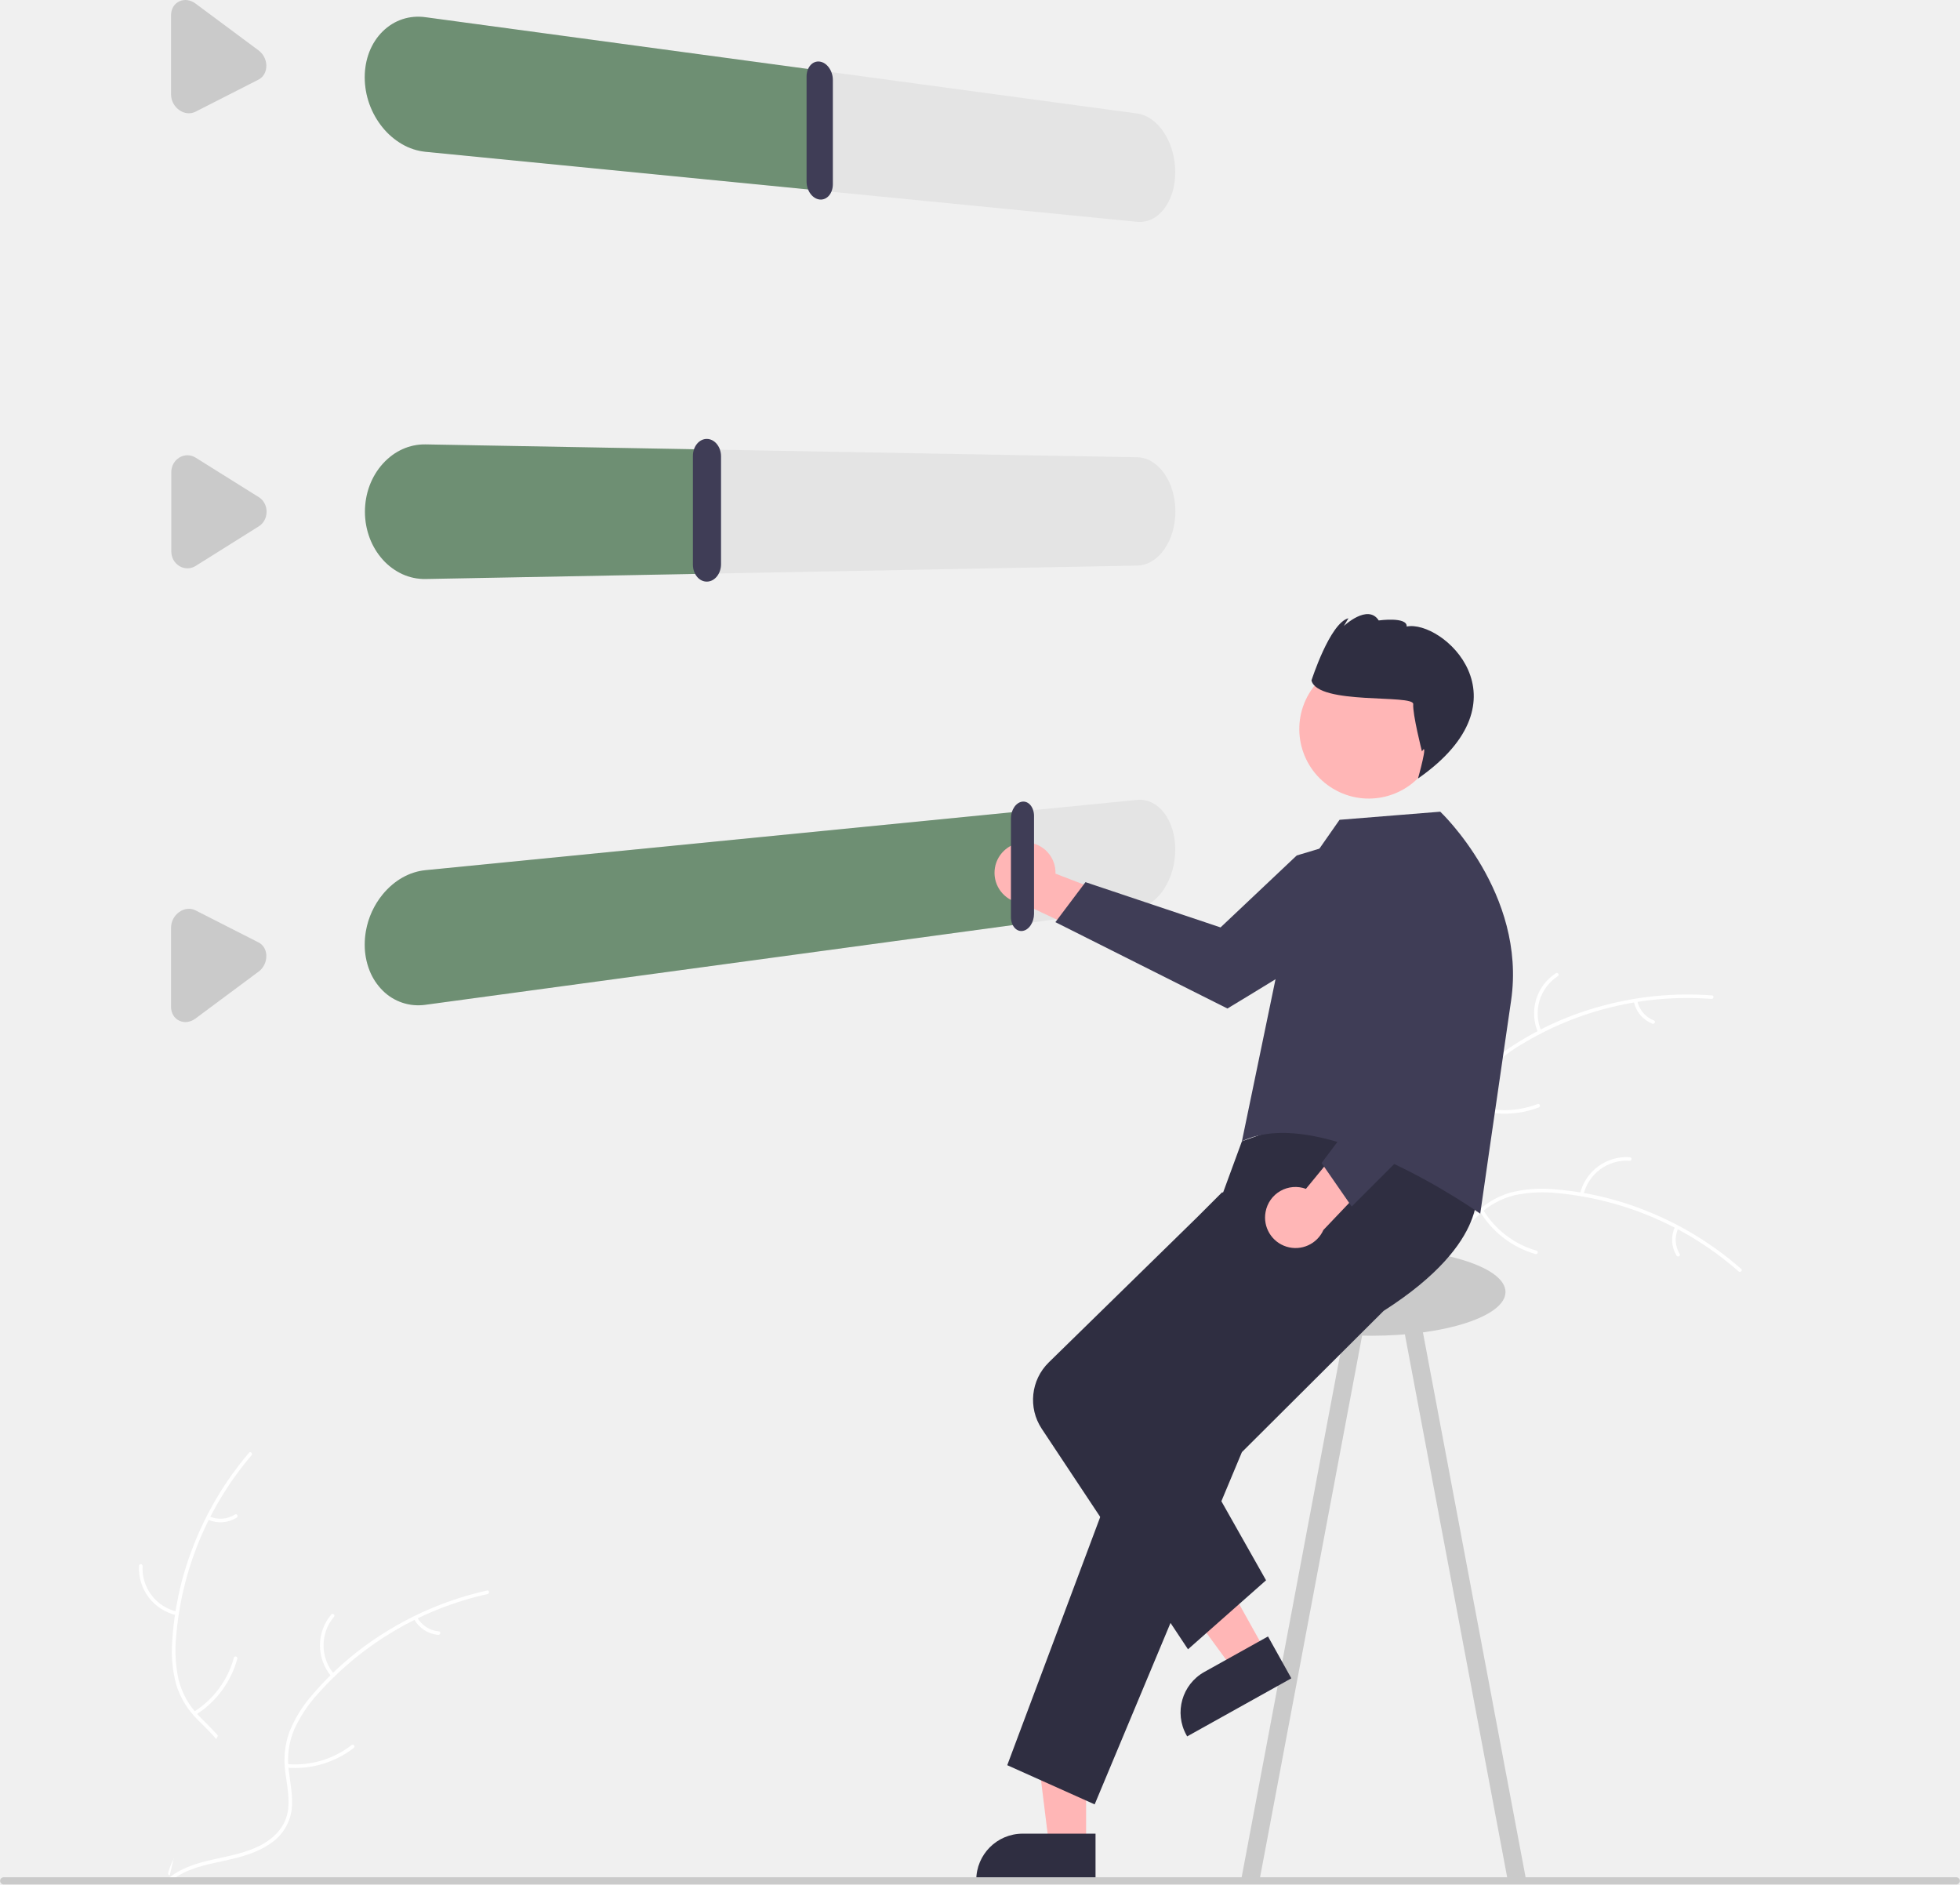
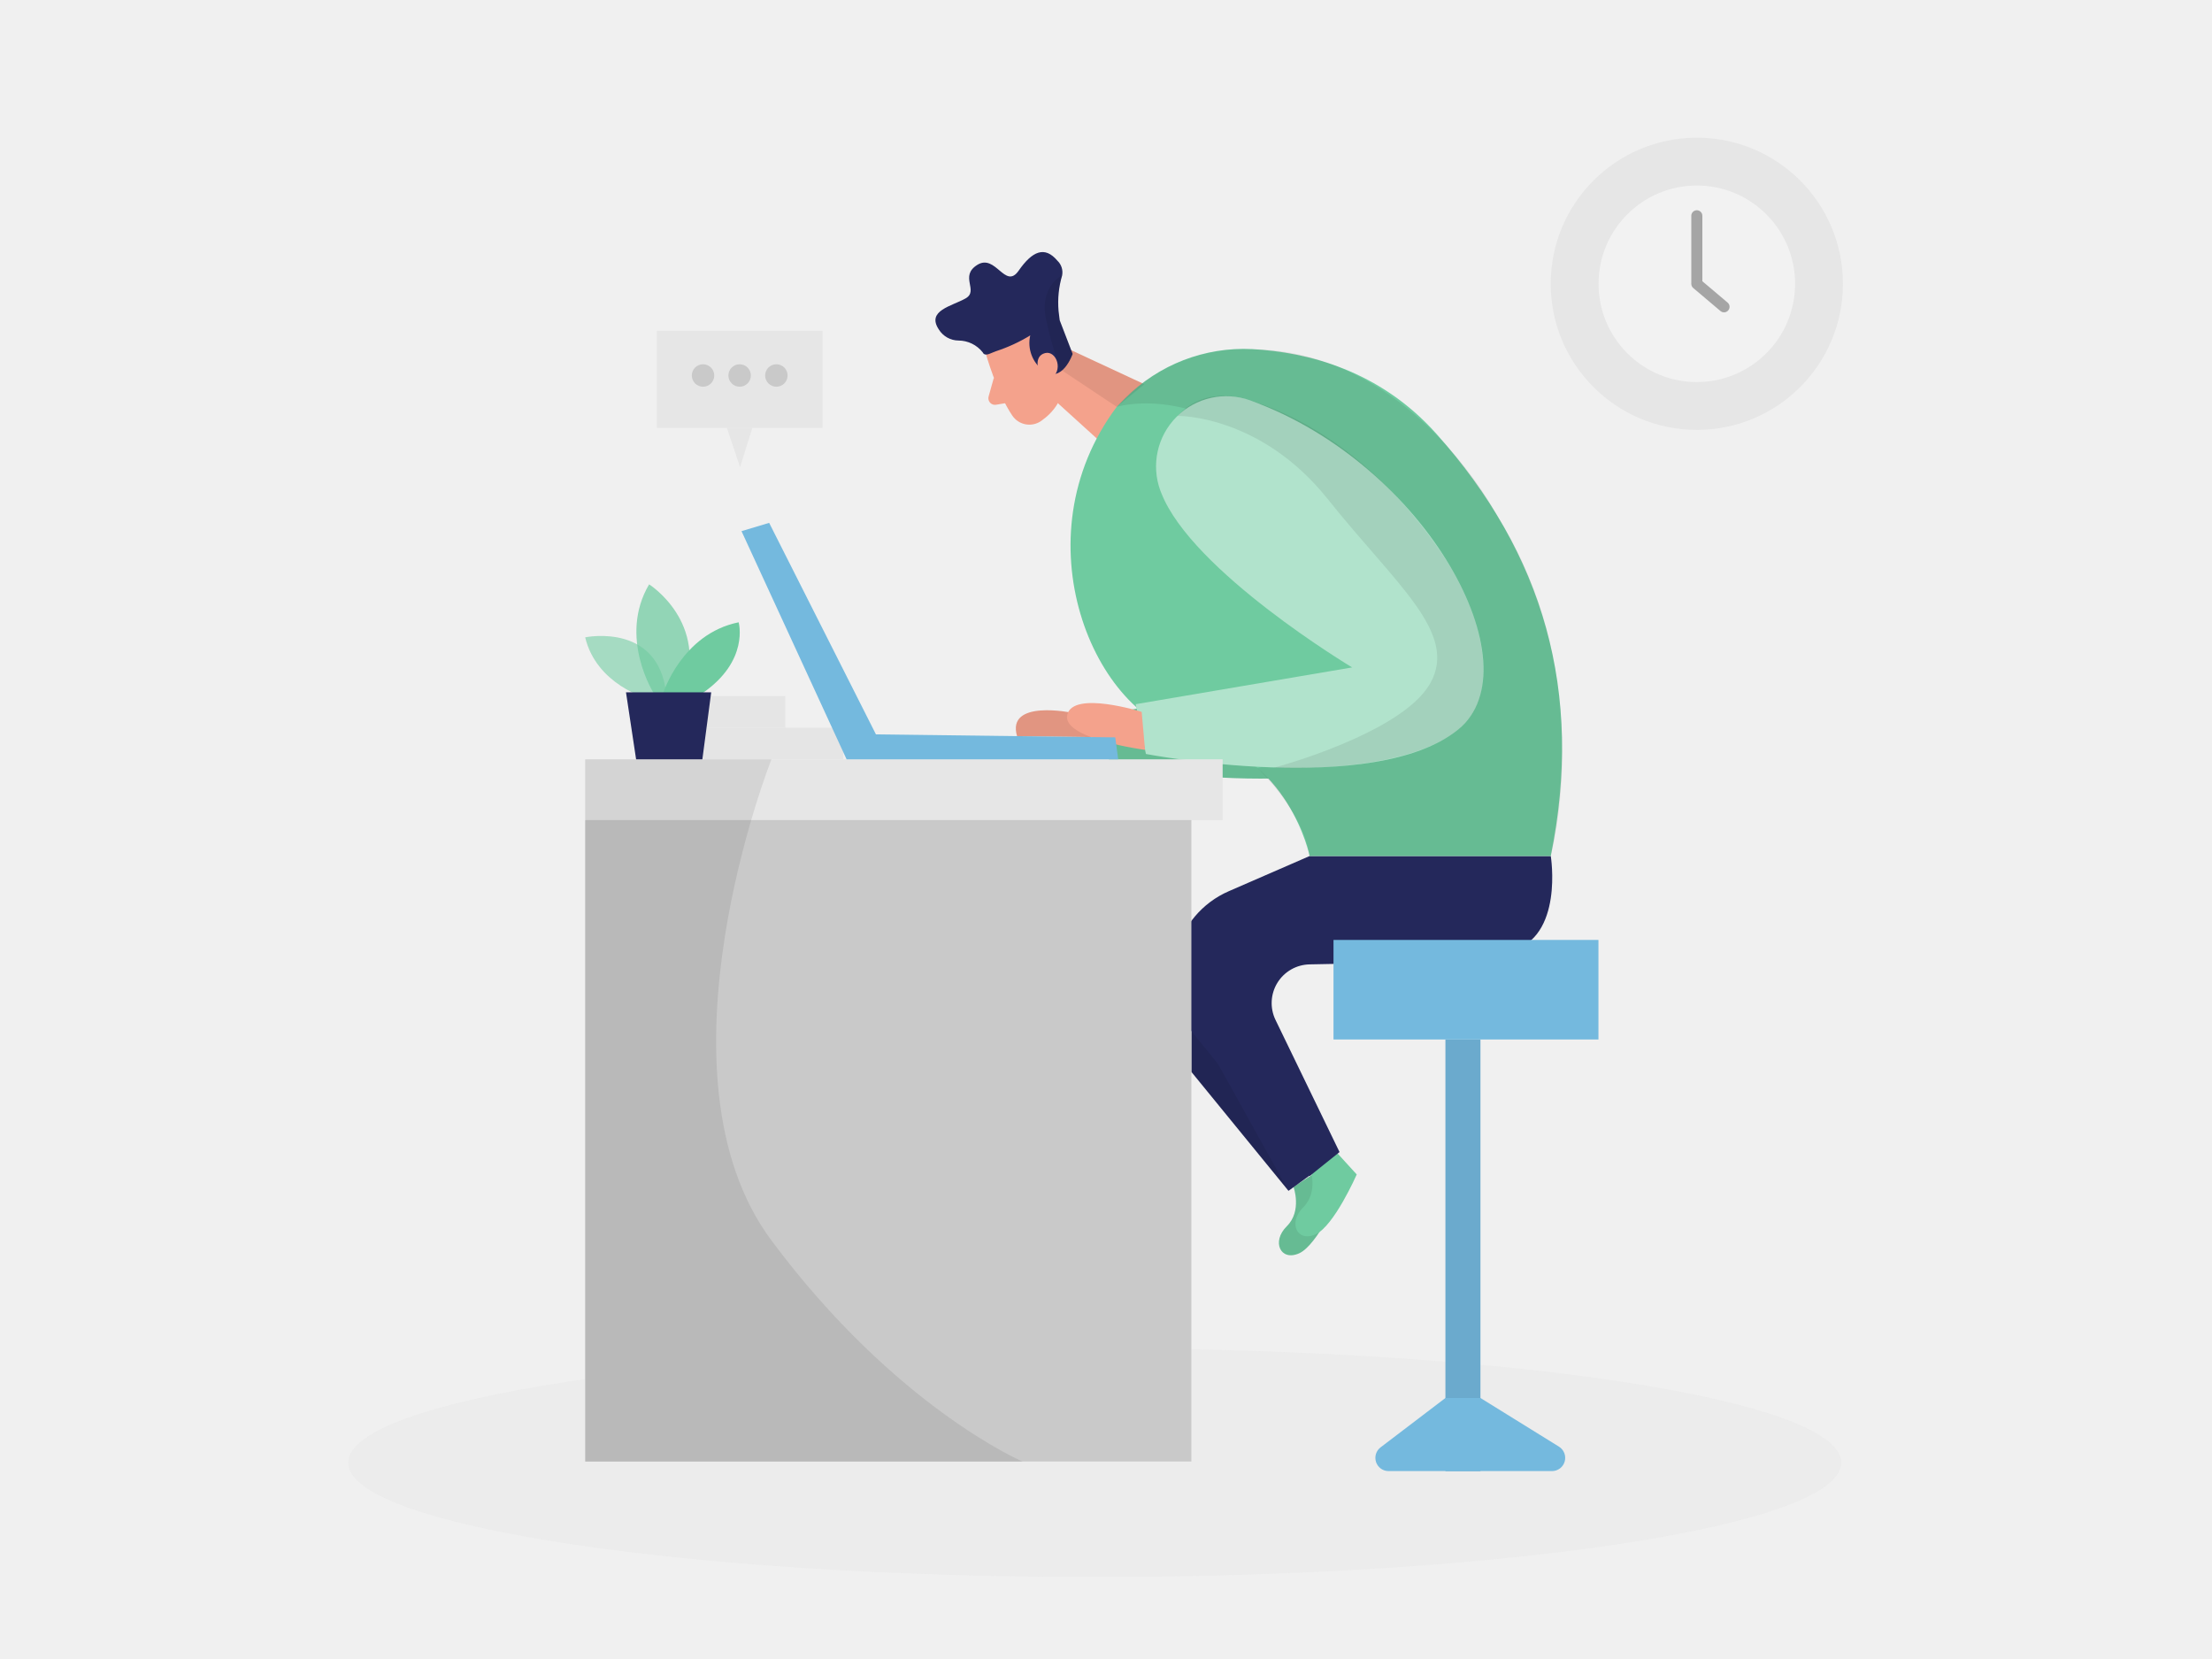
- <svg xmlns="http://www.w3.org/2000/svg" data-name="Layer 1" viewBox="0 0 649.675 624.542">
-   <path d="M766.197,469.757c23.206-13.572,54.13-16.408,76.483-1.473a123.863,123.863,0,0,0-67.544,51.668c-6.025,9.53-11.734,20.757-22.434,24.311-6.658,2.212-14.089.848-20.41-2.194-6.321-3.043-11.741-7.64-17.084-12.187l-1.706-.394C726.412,505.908,742.991,483.329,766.197,469.757Z" fill="#f0f0f0" transform="translate(-275.1623 -137.7292)" />
-   <path d="M842.433,468.791a105.87,105.87,0,0,0-63.317,15.293,45.591,45.591,0,0,0-11.024,9.084,26.148,26.148,0,0,0-5.683,12.534c-.777,4.285-1.076,8.758-2.882,12.779a16.011,16.011,0,0,1-9.907,8.562c-5.344,1.756-10.999,1.487-16.521,1.031-6.131-.505-12.491-1.128-18.361,1.154-.711.276-1.099-.843-.388-1.119,10.213-3.97,21.168.513,31.657-1.375,4.894-.881,9.553-3.243,11.967-7.772,2.111-3.961,2.423-8.573,3.173-12.918a27.902,27.902,0,0,1,5.1-12.462,42.148,42.148,0,0,1,10.634-9.475,102.713,102.713,0,0,1,29.35-13.004,107.747,107.747,0,0,1,36.432-3.473c.758.058.524,1.22-.23,1.163Z" fill="#fff" transform="translate(-275.1623 -137.7292)" />
-   <path d="M785.005,479.981a15.884,15.884,0,0,1,5.871-19.712c.64-.414,1.313.562.672.976a14.708,14.708,0,0,0-5.424,18.348c.311.696-.811,1.081-1.119.388Z" fill="#fff" transform="translate(-275.1623 -137.7292)" />
-   <path d="M762.517,503.477a30.615,30.615,0,0,0,22.311.148c.712-.274,1.1.846.388,1.119a31.844,31.844,0,0,1-23.216-.201c-.709-.285-.188-1.35.517-1.066Z" fill="#fff" transform="translate(-275.1623 -137.7292)" />
-   <path d="M817.863,469.43a8.991,8.991,0,0,0,5.52,6.505c.712.276.191,1.34-.517,1.066a10.075,10.075,0,0,1-6.122-7.183.612.612,0,0,1,.365-.754.595.595,0,0,1,.754.365Z" fill="#fff" transform="translate(-275.1623 -137.7292)" />
-   <path d="M851.946,558.833c-.449-.16-.899-.319-1.357-.473a118.408,118.408,0,0,0-18.586-4.845c-.487-.093-.982-.181-1.471-.26a124.827,124.827,0,0,0-45.946,1.011,121.223,121.223,0,0,0-17.68,5.163c-7.946,2.993-16.324,6.87-24.553,7.058a20.795,20.795,0,0,1-2.573-.072L713.153,531.601c-.021-.109-.05-.213-.071-.323l-1.127-1.341c.289-.132.591-.264.88-.396.167-.078.341-.147.508-.225.113-.049.227-.098.327-.149.038-.017.076-.033.105-.043.1-.051.197-.088.289-.132q2.534-1.107,5.092-2.182c.008-.006.008-.006.022-.004,13.008-5.429,26.583-9.819,40.393-12.009.416-.066.839-.138,1.266-.188a115.674,115.674,0,0,1,18.83-1.322,102.261,102.261,0,0,1,10.325.677,85.037,85.037,0,0,1,25.589,7.219c16.143,7.444,29.726,19.969,35.905,36.393C851.644,557.994,851.796,558.407,851.946,558.833Z" fill="#f0f0f0" transform="translate(-275.1623 -137.7292)" />
-   <path d="M851.444,559.093A105.87,105.87,0,0,0,791.682,533.182a45.591,45.591,0,0,0-14.271.616,26.149,26.149,0,0,0-12.083,6.586c-3.2,2.953-6.132,6.345-9.995,8.468a16.011,16.011,0,0,1-13.065.872c-5.324-1.815-9.678-5.435-13.812-9.123-4.591-4.095-9.294-8.421-15.355-10.133-.734-.207-.369-1.335.364-1.128,10.545,2.979,16.592,13.154,26.104,17.961,4.438,2.243,9.58,3.162,14.234.999,4.07-1.892,7.096-5.386,10.311-8.404a27.903,27.903,0,0,1,11.575-6.88,42.148,42.148,0,0,1,14.195-1.163,102.713,102.713,0,0,1,31.264,7.288,107.747,107.747,0,0,1,31.18,19.161c.571.503-.316,1.29-.883.79Z" fill="#fff" transform="translate(-275.1623 -137.7292)" />
-   <path d="M798.854,533.452a15.884,15.884,0,0,1,16.556-12.204.593.593,0,0,1-.051,1.184,14.708,14.708,0,0,0-15.377,11.384c-.171.743-1.298.375-1.128-.364Z" fill="#fff" transform="translate(-275.1623 -137.7292)" />
-   <path d="M766.753,538.674a30.615,30.615,0,0,0,17.725,13.55c.734.21.369,1.337-.364,1.128a31.844,31.844,0,0,1-18.416-14.138c-.394-.654.663-1.191,1.055-.54Z" fill="#fff" transform="translate(-275.1623 -137.7292)" />
-   <path d="M831.442,544.811a8.991,8.991,0,0,0,.491,8.517c.402.649-.655,1.185-1.055.54a10.075,10.075,0,0,1-.564-9.421.612.612,0,0,1,.746-.382.595.595,0,0,1,.382.746Z" fill="#fff" transform="translate(-275.1623 -137.7292)" />
-   <path d="M314.35,682.2c2.723-26.745,18.667-53.393,43.91-62.639a123.863,123.863,0,0,0,1.901,85.019c4.144,10.486,9.845,21.717,6.406,32.454-2.14,6.681-7.623,11.879-13.808,15.19-6.185,3.311-13.094,4.978-19.917,6.612l-1.324,1.146C320.087,735.649,311.627,708.945,314.35,682.2Z" fill="#f0f0f0" transform="translate(-275.1623 -137.7292)" />
-   <path d="M358.523,620.059A105.87,105.87,0,0,0,333.538,680.214a45.591,45.591,0,0,0,.836,14.26,26.148,26.148,0,0,0,6.772,11.98c3.002,3.154,6.439,6.034,8.622,9.863a16.011,16.011,0,0,1,1.073,13.05c-1.733,5.351-5.285,9.76-8.909,13.951-4.023,4.653-8.276,9.423-9.895,15.51-.196.737-1.329.39-1.133-.346,2.816-10.589,12.897-16.793,17.556-26.378,2.174-4.473,3.014-9.627.779-14.248-1.954-4.04-5.495-7.012-8.563-10.18a27.902,27.902,0,0,1-7.058-11.467,42.148,42.148,0,0,1-1.382-14.175,102.712,102.712,0,0,1,6.804-31.373,107.747,107.747,0,0,1,18.678-31.472c.494-.578,1.294.296.804.871Z" fill="#fff" transform="translate(-275.1623 -137.7292)" />
-   <path d="M333.697,673.038a15.884,15.884,0,0,1-12.458-16.365.593.593,0,0,1,1.185.033,14.708,14.708,0,0,0,11.62,15.2c.745.16.395,1.292-.346,1.133Z" fill="#fff" transform="translate(-275.1623 -137.7292)" />
-   <path d="M339.414,705.055a30.615,30.615,0,0,0,13.275-17.932c.199-.737,1.332-.39,1.133.346a31.844,31.844,0,0,1-13.852,18.632c-.648.404-1.201-.644-.556-1.046Z" fill="#fff" transform="translate(-275.1623 -137.7292)" />
-   <path d="M344.551,640.279a8.991,8.991,0,0,0,8.509-.622c.643-.412,1.195.637.556,1.046a10.075,10.075,0,0,1-9.411.709.612.612,0,0,1-.393-.74.595.595,0,0,1,.74-.393Z" fill="#fff" transform="translate(-275.1623 -137.7292)" />
-   <path d="M436.855,665.471c-.394.269-.788.538-1.182.817a118.407,118.407,0,0,0-14.873,12.154c-.363.338-.725.686-1.077,1.034a124.827,124.827,0,0,0-26.276,37.705,121.223,121.223,0,0,0-6.256,17.324c-2.268,8.183-4.077,17.235-8.778,23.991a20.795,20.795,0,0,1-1.575,2.036l-43.819.976c-.101-.048-.202-.086-.303-.133l-1.748.119c.063-.311.136-.633.199-.945.036-.181.082-.362.118-.543.027-.121.055-.241.072-.352.009-.04.018-.08.027-.111.018-.11.046-.211.063-.311q.6-2.699,1.24-5.399c-0-.01-0-.01.009-.02,3.286-13.707,7.745-27.259,14.119-39.704.192-.374.383-.759.595-1.134A115.674,115.674,0,0,1,357.448,696.988a102.261,102.261,0,0,1,6.635-7.94A85.037,85.037,0,0,1,385.002,672.638c15.531-8.648,33.656-12.233,50.565-7.538C435.999,665.22,436.423,665.341,436.855,665.471Z" fill="#f0f0f0" transform="translate(-275.1623 -137.7292)" />
-   <path d="M436.769,666.03a105.87,105.87,0,0,0-56.167,32.988,45.592,45.592,0,0,0-7.918,11.889,26.149,26.149,0,0,0-1.806,13.643c.498,4.326,1.508,8.694.946,13.066a16.011,16.011,0,0,1-7,11.066c-4.605,3.229-10.096,4.611-15.513,5.776-6.014,1.293-12.282,2.541-17.238,6.426-.601.471-1.296-.489-.696-.959,8.624-6.759,20.408-5.644,29.899-10.492,4.429-2.262,8.203-5.872,9.2-10.907.872-4.402-.166-8.907-.708-13.283a27.902,27.902,0,0,1,1.269-13.406,42.148,42.148,0,0,1,7.431-12.15,102.713,102.713,0,0,1,24.322-20.953,107.747,107.747,0,0,1,33.862-13.883c.743-.165.855,1.016.117,1.179Z" fill="#fff" transform="translate(-275.1623 -137.7292)" />
-   <path d="M385.05,693.384a15.884,15.884,0,0,1-.094-20.568c.493-.582,1.42.157.926.739a14.708,14.708,0,0,0,.127,19.132c.499.576-.463,1.269-.959.696Z" fill="#fff" transform="translate(-275.1623 -137.7292)" />
-   <path d="M370.337,722.389a30.615,30.615,0,0,0,21.396-6.325c.602-.469,1.298.491.696.959a31.844,31.844,0,0,1-22.278,6.537c-.761-.067-.571-1.237.186-1.17Z" fill="#fff" transform="translate(-275.1623 -137.7292)" />
-   <path d="M413.44,673.762a8.991,8.991,0,0,0,7.168,4.626c.761.058.571,1.228-.186,1.17a10.075,10.075,0,0,1-7.941-5.1.612.612,0,0,1,.131-.827.595.595,0,0,1,.827.131Z" fill="#fff" transform="translate(-275.1623 -137.7292)" />
-   <g data-name="Group 1" id="a319387a-1074-4617-a9d7-8c11a1aba957">
-     <path d="M652.068,211.239l-235.885-23.202a19.356,19.356,0,0,1-7.747-2.529,23.475,23.475,0,0,1-6.407-5.48,26.432,26.432,0,0,1-5.97-16.648,24.494,24.494,0,0,1,.393-4.409,22.071,22.071,0,0,1,1.153-4.079,20.066,20.066,0,0,1,1.872-3.648,18.693,18.693,0,0,1,2.549-3.12,17.388,17.388,0,0,1,3.084-2.421,16.345,16.345,0,0,1,7.171-2.371,17.581,17.581,0,0,1,3.9.1l235.887,31.908a10.9,10.9,0,0,1,4.959,2.077,16.391,16.391,0,0,1,4.017,4.352,22.493,22.493,0,0,1,2.692,5.987,25.378,25.378,0,0,1,.984,7.011,24.548,24.548,0,0,1-.24,3.454,21.703,21.703,0,0,1-.706,3.222,18.666,18.666,0,0,1-1.151,2.92,15.784,15.784,0,0,1-1.577,2.547,12.858,12.858,0,0,1-1.925,2.037,10.412,10.412,0,0,1-2.173,1.42,9.054,9.054,0,0,1-4.881.871Z" data-name="Path 1" fill="#e4e4e4" id="a64f6941-3d46-45f6-b9a5-e3f4c7441463-704" transform="translate(-275.1623 -137.7292)" />
-     <path d="M547.224,200.927l-131.041-12.89a19.356,19.356,0,0,1-7.747-2.529,23.475,23.475,0,0,1-6.407-5.48,26.432,26.432,0,0,1-5.97-16.648,24.494,24.494,0,0,1,.393-4.409,22.071,22.071,0,0,1,1.153-4.079,20.066,20.066,0,0,1,1.872-3.648,18.693,18.693,0,0,1,2.549-3.12,17.388,17.388,0,0,1,3.084-2.421,16.345,16.345,0,0,1,7.171-2.371,17.581,17.581,0,0,1,3.9.1l131.04,17.729Z" data-name="Path 2" fill="#6e8f73" id="f573f903-41a4-475b-90ae-b1e8d0598757-705" transform="translate(-275.1623 -137.7292)" />
-     <path d="M546.889,203.856a3.866,3.866,0,0,1-1.7-.6,5.177,5.177,0,0,1-1.386-1.313,6.526,6.526,0,0,1-.94-1.847,7.057,7.057,0,0,1-.346-2.182v-34.846a6.323,6.323,0,0,1,.345-2.1,4.88,4.88,0,0,1,.941-1.625,3.693,3.693,0,0,1,1.39-1,3.323,3.323,0,0,1,1.7-.2,4.007,4.007,0,0,1,1.69.666,5.458,5.458,0,0,1,1.374,1.37,6.8,6.8,0,0,1,.928,1.87,7.163,7.163,0,0,1,.34,2.177v34.565a6.425,6.425,0,0,1-.34,2.1,5.1,5.1,0,0,1-.928,1.652,3.879,3.879,0,0,1-1.378,1.045A3.365,3.365,0,0,1,546.889,203.856Z" data-name="Path 3" fill="#3f3d56" id="b9dc6a73-2ff5-489e-a572-426ec7a03266-706" transform="translate(-275.1623 -137.7292)" />
-     <path d="M337.269,175.253a5.175,5.175,0,0,1-.693-.119,5.475,5.475,0,0,1-.687-.216,5.837,5.837,0,0,1-.672-.311,6.249,6.249,0,0,1-.65-.406,6.47,6.47,0,0,1-2.526-3.715,6.353,6.353,0,0,1-.185-1.525v-26.166a5.835,5.835,0,0,1,.185-1.479,5.077,5.077,0,0,1,.535-1.3,4.6,4.6,0,0,1,1.992-1.825,4.708,4.708,0,0,1,1.321-.407,4.9,4.9,0,0,1,1.38-.012,5.428,5.428,0,0,1,1.377.374,6.2,6.2,0,0,1,1.312.75l20.898,15.525a6.391,6.391,0,0,1,1.02.948,6.463,6.463,0,0,1,1.311,2.4,6.385,6.385,0,0,1,.245,1.361.87.87,0,0,0,.007.11.435.435,0,0,1,0,.11v.221a5.857,5.857,0,0,1-.176,1.445,5.11,5.11,0,0,1-.51,1.273,4.647,4.647,0,0,1-.815,1.05,4.542,4.542,0,0,1-1.082.776l-20.9,10.641a4.82,4.82,0,0,1-.645.271,4.771,4.771,0,0,1-.668.173,4.82,4.82,0,0,1-.684.075A4.948,4.948,0,0,1,337.269,175.253Z" data-name="Path 4" fill="#cacaca" id="b44bc342-b83f-44d8-9fe9-a8f7383873d1-707" transform="translate(-275.1623 -137.7292)" />
-   </g>
-   <g data-name="Group 2" id="ed5e4939-ca06-4842-8bf9-38ff7399ab22">
-     <path d="M652.114,325.174l-235.86,4.448a17.751,17.751,0,0,1-7.746-1.621,19.823,19.823,0,0,1-6.407-4.729,22.654,22.654,0,0,1-4.361-7.141,24.918,24.918,0,0,1,0-17.613,22.676,22.676,0,0,1,4.361-7.143,19.845,19.845,0,0,1,6.407-4.735,17.76,17.76,0,0,1,7.746-1.626l235.86,4.263a9.771,9.771,0,0,1,4.959,1.5,13.779,13.779,0,0,1,4.016,3.873,19.692,19.692,0,0,1,2.691,5.671,24.663,24.663,0,0,1,0,13.792,19.711,19.711,0,0,1-2.691,5.674,13.8,13.8,0,0,1-4.016,3.885A9.776,9.776,0,0,1,652.114,325.174Z" data-name="Path 5" fill="#e4e4e4" id="ad4c3588-958a-44e3-8958-86383ba49959-708" transform="translate(-275.1623 -137.7292)" />
-     <path d="M508.441,327.884l-92.187,1.738a17.751,17.751,0,0,1-7.746-1.621,19.823,19.823,0,0,1-6.407-4.729,22.654,22.654,0,0,1-4.361-7.141,24.613,24.613,0,0,1-1.608-8.806,25.265,25.265,0,0,1,.393-4.455,24.164,24.164,0,0,1,1.153-4.213,23.08,23.08,0,0,1,1.872-3.867,22.153,22.153,0,0,1,2.548-3.419,20.659,20.659,0,0,1,3.084-2.787,18.906,18.906,0,0,1,3.45-2.01,17.8,17.8,0,0,1,7.622-1.56l92.187,1.666Z" data-name="Path 6" fill="#6e8f73" id="b33bc1e4-6ad7-49be-b233-6aeb4dd08a7d-709" transform="translate(-275.1623 -137.7292)" />
-     <path d="M509.518,330.491a3.878,3.878,0,0,1-1.816-.41,4.634,4.634,0,0,1-1.488-1.194,5.792,5.792,0,0,1-1.007-1.8,6.7,6.7,0,0,1-.37-2.214v-36.06a6.7,6.7,0,0,1,.37-2.216,5.79,5.79,0,0,1,1.007-1.8,4.633,4.633,0,0,1,1.488-1.19,3.878,3.878,0,0,1,1.816-.41,3.974,3.974,0,0,1,1.81.486,4.875,4.875,0,0,1,1.475,1.247,6.044,6.044,0,0,1,.993,1.822,6.81,6.81,0,0,1,.364,2.211v35.76a6.812,6.812,0,0,1-.364,2.211,6.046,6.046,0,0,1-.993,1.823,4.875,4.875,0,0,1-1.475,1.249A3.974,3.974,0,0,1,509.518,330.491Z" data-name="Path 7" fill="#3f3d56" id="f48897ce-ac32-418c-8d3c-67ca4382e4e0-710" transform="translate(-275.1623 -137.7292)" />
-     <path d="M337.349,326.088a5.007,5.007,0,0,1-1.38-.173,5.139,5.139,0,0,1-.672-.232,5.347,5.347,0,0,1-.649-.33,5.444,5.444,0,0,1-1.138-.9,5.5,5.5,0,0,1-.853-1.16,5.727,5.727,0,0,1-.535-1.36,6.085,6.085,0,0,1-.185-1.5v-26.166a6.087,6.087,0,0,1,.185-1.5,5.731,5.731,0,0,1,.535-1.358,5.417,5.417,0,0,1,1.992-2.059,5.256,5.256,0,0,1,1.321-.567,5.013,5.013,0,0,1,2.756.039,5.386,5.386,0,0,1,1.311.597l20.9,13.074.075.048.075.049.074.05.073.051a5.379,5.379,0,0,1,.913.836,5.506,5.506,0,0,1,.7,1.017,5.737,5.737,0,0,1,.463,1.161,6.038,6.038,0,0,1,.21,1.268v.365a6.1,6.1,0,0,1-.176,1.465,5.754,5.754,0,0,1-.51,1.332,5.5,5.5,0,0,1-.814,1.145,5.377,5.377,0,0,1-1.091.9l-20.892,13.097a5.486,5.486,0,0,1-.644.347,5.255,5.255,0,0,1-.668.251,5.101,5.101,0,0,1-.684.155A5.015,5.015,0,0,1,337.349,326.088Z" data-name="Path 8" fill="#cacaca" id="b8c06ef9-eeb4-4e99-947d-47e1efa9800c-711" transform="translate(-275.1623 -137.7292)" />
-   </g>
-   <path d="M652.068,438.728l-235.885,32.007a16.668,16.668,0,0,1-14.155-4.7,19.371,19.371,0,0,1-4.362-6.631,23.126,23.126,0,0,1-1.607-8.615,26.439,26.439,0,0,1,5.97-16.65,23.489,23.489,0,0,1,6.407-5.483,19.364,19.364,0,0,1,7.747-2.532l235.885-23.294a9.038,9.038,0,0,1,4.959.916,11.607,11.607,0,0,1,4.017,3.412,17.163,17.163,0,0,1,2.692,5.357,23,23,0,0,1,.984,6.781,25.382,25.382,0,0,1-.984,7.011,22.5,22.5,0,0,1-2.692,5.988,16.4,16.4,0,0,1-4.017,4.354A10.9,10.9,0,0,1,652.068,438.728Z" data-name="Path 9" fill="#e4e4e4" id="b462dce5-9b01-4b3d-8b91-2a1db41ed251-712" transform="translate(-275.1623 -137.7292)" />
-   <path d="M614.978,443.76l-198.795,26.974a16.668,16.668,0,0,1-14.155-4.7,19.37,19.37,0,0,1-4.362-6.631,23.126,23.126,0,0,1-1.607-8.611,26.047,26.047,0,0,1,.393-4.5,26.332,26.332,0,0,1,5.574-12.157,24.599,24.599,0,0,1,3.084-3.143,22.152,22.152,0,0,1,3.449-2.417,20.131,20.131,0,0,1,3.721-1.636,18.723,18.723,0,0,1,3.9-.815l198.798-19.632Z" data-name="Path 10" fill="#6e8f73" id="aa3c64d8-5563-4d05-b78c-2abe85ac0fb1-713" transform="translate(-275.1623 -137.7292)" />
-   <path d="M337.268,476.42a5,5,0,0,1-.693.043,4.806,4.806,0,0,1-.686-.054,4.7,4.7,0,0,1-1.321-.407,4.6,4.6,0,0,1-1.992-1.829,5.075,5.075,0,0,1-.535-1.3,5.833,5.833,0,0,1-.185-1.473v-26.17a6.353,6.353,0,0,1,.185-1.522,6.477,6.477,0,0,1,2.527-3.716,6.034,6.034,0,0,1,1.321-.717,5.332,5.332,0,0,1,1.38-.335,4.888,4.888,0,0,1,1.377.052,4.773,4.773,0,0,1,1.31.443l20.9,10.633.076.039.075.041.074.042.073.043a4.523,4.523,0,0,1,.87.686,4.646,4.646,0,0,1,.678.872,5.012,5.012,0,0,1,.469,1.029,5.576,5.576,0,0,1,.244,1.157q.008.078.014.156t.01.158q0,.079.006.159a1.082,1.082,0,0,1,0,.161,6.363,6.363,0,0,1-.176,1.486,6.467,6.467,0,0,1-1.313,2.634,6.387,6.387,0,0,1-1.1,1.031l-20.9,15.533a6.43,6.43,0,0,1-.645.422,5.981,5.981,0,0,1-.668.329,5.594,5.594,0,0,1-.684.235A5.271,5.271,0,0,1,337.268,476.42Z" data-name="Path 12" fill="#cacaca" id="b26b52bd-87f8-4a7b-abf9-07c8514958b4-714" transform="translate(-275.1623 -137.7292)" />
-   <path d="M613.544,416.989a10.056,10.056,0,0,1,11.484,10.289l33.35,12.837-15.109,10.795L613.915,437.066a10.11,10.11,0,0,1-.371-20.076Z" fill="#ffb6b6" transform="translate(-275.1623 -137.7292)" />
-   <path d="M740.172,410.688l5.642,10.258a29.456,29.456,0,0,1-9.999,16.609c-8.638,7.285-53.804,34.418-53.804,34.418l-57.02-28.625,9.975-13.255L679.732,445.095l25.254-23.847Z" fill="#3f3d56" transform="translate(-275.1623 -137.7292)" />
-   <rect fill="#cacaca" height="192" transform="translate(-385.4183 14.55667) rotate(-10.67092)" width="6" x="757.181" y="570.432" />
-   <rect fill="#cacaca" height="192" transform="translate(1003.984 1314.597) rotate(-169.3291)" width="6" x="704.39" y="570.432" />
-   <ellipse cx="454.519" cy="428.197" fill="#cacaca" rx="44.5" ry="14.5" />
-   <polygon fill="#ffb6b6" points="360.004 611.715 347.744 611.714 341.912 564.426 360.006 564.427 360.004 611.715" />
-   <path d="M638.293,761.328l-39.531-.001v-.5a15.387,15.387,0,0,1,15.386-15.386h.001l24.144.001Z" fill="#2f2e41" transform="translate(-275.1623 -137.7292)" />
-   <polygon fill="#ffb6b6" points="419.518 547.373 408.809 553.342 380.689 514.878 396.494 506.068 419.518 547.373" />
-   <path d="M703.197,693.959l-34.529,19.247-.243-.437a15.387,15.387,0,0,1,5.947-20.931l.001-0,21.089-11.755Z" fill="#2f2e41" transform="translate(-275.1623 -137.7292)" />
-   <path d="M764.314,530.476s5.944,18.417-30.528,41.709L686.814,618.99,638.007,735.739,609.031,722.749l44.56-118.942,26.058-45.624.756-24.756,6.409-17.451,46.5-16.5Z" fill="#2f2e41" transform="translate(-275.1623 -137.7292)" />
-   <path d="M668.943,684.337l-48.48-73.091a17.36,17.36,0,0,1,2.325-21.98l49.086-48.016,8.323-8.323h18.624l-8.733,32.221-30.297,34.343,35.024,61.978Z" fill="#2f2e41" transform="translate(-275.1623 -137.7292)" />
-   <path d="M704.573,430.333l14.608-20.906,33.379-2.685s28.695,27.036,23.475,62.635-10.221,70.599-10.221,70.599-52-37-79-24Z" fill="#3f3d56" transform="translate(-275.1623 -137.7292)" />
-   <path d="M694.656,539.4a10.056,10.056,0,0,1,13.38-7.663l22.679-27.616,5.492,17.739L713.829,545.365a10.11,10.11,0,0,1-19.173-5.965Z" fill="#ffb6b6" transform="translate(-275.1623 -137.7292)" />
-   <path d="M723.207,537.605l-9.989-14.428L741.583,485.358l-14.612-31.311,1.064-37.244,12.074-2.23.15.075a29.676,29.676,0,0,1,12.859,14.979c3.012,7.53,9.736,35.799,13.477,51.979a18.861,18.861,0,0,1-5.072,17.684Z" fill="#3f3d56" transform="translate(-275.1623 -137.7292)" />
-   <circle cx="728.872" cy="379.36" fill="#ffb6b6" r="23.034" transform="translate(-244.8233 674.3195) rotate(-59.27099)" />
-   <path d="M743.598,371.089c-.244,3.345,2.893,15.678,2.893,15.678,2.299-3.867-1.312,8.985-1.312,8.985,37.73-26.3,7.918-52.723-3.744-50.375.243-3.345-9.268-2.02-9.268-2.02-3.624-5.644-11.567,1.848-11.567,1.848l1.533-2.578c-6.166,1.568-12.261,20.627-12.261,20.627C711.963,371.476,743.841,367.745,743.598,371.089Z" fill="#2f2e41" transform="translate(-275.1623 -137.7292)" />
-   <path d="M614.094,446.262a2.762,2.762,0,0,1-1.491-.2,3.3,3.3,0,0,1-1.221-.942,4.705,4.705,0,0,1-.83-1.533,6.311,6.311,0,0,1-.3-1.973v-32.663a7,7,0,0,1,.3-2.044,6.232,6.232,0,0,1,.83-1.726,4.646,4.646,0,0,1,1.222-1.227,3.243,3.243,0,0,1,1.49-.549,2.8,2.8,0,0,1,1.486.263,3.475,3.475,0,0,1,1.212.988,4.916,4.916,0,0,1,.816,1.555,6.409,6.409,0,0,1,.3,1.969v32.416a7.1,7.1,0,0,1-.3,2.039,6.48,6.48,0,0,1-.816,1.746,4.9,4.9,0,0,1-1.212,1.27A3.368,3.368,0,0,1,614.094,446.262Z" data-name="Path 11" fill="#3f3d56" id="ac880d58-80e8-403c-adcc-ec282a435c95-715" transform="translate(-275.1623 -137.7292)" />
-   <path d="M923.647,762.271H276.353a1.191,1.191,0,0,1,0-2.381H923.647a1.191,1.191,0,0,1,0,2.381Z" fill="#cacaca" transform="translate(-275.1623 -137.7292)" />
+ <svg xmlns="http://www.w3.org/2000/svg" id="Layer_1" data-name="Layer 1" viewBox="0 0 400 300">
+   <path d="M233.91,214.63s1.59,4.35-1.22,7.12-1.13,6.39,2.23,4.89,7.44-10.83,7.44-10.83l-3.83-4.19Z" fill="#6fcba0" />
+   <path d="M233.91,214.63s1.59,4.35-1.22,7.12-1.13,6.39,2.23,4.89,7.44-10.83,7.44-10.83l-3.83-4.19Z" opacity="0.08" />
+   <polygon points="215.44 193.83 233 215.34 238.03 211.7 221.09 176.5 215.44 183.73 215.44 193.83" fill="#24285b" />
+   <polyline points="215.44 183.73 215.44 193.83 233 215.34" opacity="0.08" />
+   <path d="M236.89,211.2s1.59,4.34-1.22,7.12-1.13,6.38,2.22,4.89,7.45-10.83,7.45-10.83l-3.83-4.2Z" fill="#6fcba0" />
+   <path d="M280.43,154.8s2.4,14.7-7.26,17.2c-6.29,1.63-24.41,2.19-36.32,2.39a7,7,0,0,0-6.19,10.06l11.57,23.88-5.41,4.34-20.9-25.59a16.72,16.72,0,0,1,6.28-25.92l14.62-6.36Z" fill="#24285b" />
+   <path d="M193.92,128.9s-12-2.53-10,4.22l13.87.18Z" fill="#f4a28c" />
+   <path d="M193.92,128.9s-12-2.53-10,4.22l13.87.18Z" opacity="0.08" />
+   <path d="M219.56,74.35a12.7,12.7,0,0,0-16.24,16.3l.17.42C209,105.29,238,122.64,238,122.64l-39.14,6.65,1.85,9s41.35,7.94,56.49-4.43C271.11,122.55,251.7,86,219.56,74.35Z" fill="#6fcba0" />
+   <path d="M219.56,74.35a12.7,12.7,0,0,0-16.24,16.3l.17.42C209,105.29,238,122.64,238,122.64l-39.14,6.65,1.85,9s41.35,7.94,56.49-4.43C271.11,122.55,251.7,86,219.56,74.35Z" opacity="0.08" />
+   <rect x="122.26" y="131.59" width="30.25" height="5.72" fill="#c9c9c9" opacity="0.28" />
+   <rect x="122.26" y="125.87" width="19.75" height="5.72" fill="#c9c9c9" opacity="0.28" />
+   <ellipse cx="197.96" cy="264.5" rx="134.99" ry="20.67" fill="#e6e6e6" opacity="0.45" />
+   <path d="M178.24,63.87s2,7.15,4.84,11.32a3.73,3.73,0,0,0,5.2.93c2.08-1.47,4.46-4.07,3.87-8L192,61.25a6.64,6.64,0,0,0-5.22-5.64C181.79,54.24,176.83,59.58,178.24,63.87Z" fill="#f4a28c" />
+   <polygon points="184.95 59.25 206.97 69.49 200.46 81.22 187.39 69.37 184.95 59.25" fill="#f4a28c" />
+   <path d="M177.8,63.88c.49.61,1.54-.13,2.27-.36a29.09,29.09,0,0,0,6.23-2.87A6.18,6.18,0,0,0,188.65,67c3.41,2.53,5.32-3,5.32-3l-2.34-6.08-.21-1.72a17.35,17.35,0,0,1,.65-6.4,2.91,2.91,0,0,0-.86-2.66c-2.29-2.72-4.55-1.73-7,1.8s-4.14-3.12-7.47-1.05.33,4.67-2.13,6.07-7.13,2.19-4.84,5.62a4.22,4.22,0,0,0,3.56,2,5.6,5.6,0,0,1,4.38,2.14Z" fill="#24285b" />
+   <path d="M187.83,67.08s-.94-2.69,1.15-3.23,3.47,3.34.87,4.72Z" fill="#f4a28c" />
+   <path d="M201.94,73.57,203.5,72a30.13,30.13,0,0,1,22.91-8.87c10,.54,23.07,3.81,33.35,15.33,19.33,21.66,26.67,46.66,20.67,76.33H236.82s-3.73-18.33-21.39-21.67S184.11,97.34,201.94,73.57Z" fill="#6fcba0" />
+   <path d="M117.11,126.33s-9.24-2.49-11.29-11.08c0,0,14.3-3,14.77,11.82Z" fill="#6fcba0" opacity="0.58" />
+   <path d="M118.24,125.4s-6.5-10.17-.86-19.73c0,0,10.92,6.86,6.13,19.73Z" fill="#6fcba0" opacity="0.73" />
+   <path d="M119.9,125.4s3.37-10.78,13.67-12.87c0,0,2,7-6.62,12.87Z" fill="#6fcba0" />
+   <polygon points="113.2 125.19 115.13 137.99 126.92 137.99 128.61 125.19 113.2 125.19" fill="#24285b" />
+   <path d="M201.94,73.57S216.4,69.08,232,84.3c44.08,43-4.61,54.59-4.61,54.59s8.22,7.66,9.42,15.91h43.61s8.85-32.22-9.79-61.73c0,0-15.33-29.59-44.23-29.93A30.81,30.81,0,0,0,201.94,73.57Z" opacity="0.08" />
+   <path d="M179.72,68.31l-.95,3.39a1.19,1.19,0,0,0,1.35,1.49l2.84-.48Z" fill="#f4a28c" />
+   <path d="M226.06,72.4a12.7,12.7,0,0,0-16.24,16.3c.06.14.11.28.17.43,5.53,14.21,34.52,31.56,34.52,31.56l-39.14,6.65,1.85,9s41.35,7.93,56.49-4.44C277.61,120.6,258.2,84,226.06,72.4Z" fill="#6fcba0" />
+   <path d="M226.06,72.4a12.7,12.7,0,0,0-16.24,16.3c.06.14.11.28.17.43,5.53,14.21,34.52,31.56,34.52,31.56l-39.14,6.65,1.85,9s41.35,7.93,56.49-4.44C277.61,120.6,258.2,84,226.06,72.4Z" fill="#fff" opacity="0.46" />
+   <path d="M206.45,128.73s-12.34-3.9-13.45.49,14.06,6.38,14.06,6.38Z" fill="#f4a28c" />
+   <rect x="105.82" y="137.31" width="115.27" height="11" fill="#e6e6e6" />
+   <polygon points="202.21 137.31 201.67 133.34 158.4 132.8 139.09 94.55 134.09 96.05 153.09 137.31 202.21 137.31" fill="#74b9de" />
+   <rect x="261.38" y="187.97" width="6.33" height="78.06" fill="#74b9de" />
+   <rect x="261.38" y="187.97" width="6.33" height="78.06" opacity="0.08" />
+   <path d="M261.38,252.8h6.33l14.2,8.8a2.39,2.39,0,0,1-1.26,4.42H251.09a2.39,2.39,0,0,1-1.44-4.29Z" fill="#74b9de" />
+   <rect x="241.14" y="169.97" width="47.91" height="18" fill="#74b9de" />
+   <rect x="105.82" y="148.3" width="109.62" height="115.98" fill="#c9c9c9" />
+   <path d="M191.76,66.8l10.18,6.77,5-4.08-13.25-6.16-2.09-5.43a17.75,17.75,0,0,1,.44-8.12s-4.31,2.19-2.81,8.27A64.76,64.76,0,0,0,191.76,66.8Z" opacity="0.08" />
+   <path d="M212.94,75.21s14.95-.28,27.2,15.09,23.62,24.13,18.5,33.25-28.26,15.28-28.26,15.28,31.65,1.66,36.77-11.56c0,0,4.38-8.37-4.38-23.92,0,0-13-23.6-36.71-30.95C226.06,72.4,218.24,69.25,212.94,75.21Z" opacity="0.08" />
+   <circle cx="306.84" cy="51.32" r="26.42" fill="#e6e6e6" />
+   <circle cx="306.84" cy="51.32" r="17.77" fill="#f2f2f2" />
+   <polyline points="306.84 39.02 306.84 51.32 311.76 55.48" fill="none" stroke="#a5a5a5" stroke-linecap="round" stroke-linejoin="round" stroke-width="2" />
+   <path d="M139.5,137.31s-22.5,56.77,0,87,45.45,40,45.45,40H105.82v-127Z" opacity="0.08" />
+   <rect x="118.78" y="59.82" width="29.96" height="17.55" fill="#e6e6e6" />
+   <polygon points="131.44 77.37 133.83 84.48 136.05 77.37 131.44 77.37" fill="#e6e6e6" />
+   <circle cx="127.13" cy="67.9" r="2.03" fill="#c9c9c9" />
+   <circle cx="133.75" cy="67.9" r="2.03" fill="#c9c9c9" />
+   <circle cx="140.39" cy="67.9" r="2.03" fill="#c9c9c9" />
</svg>
